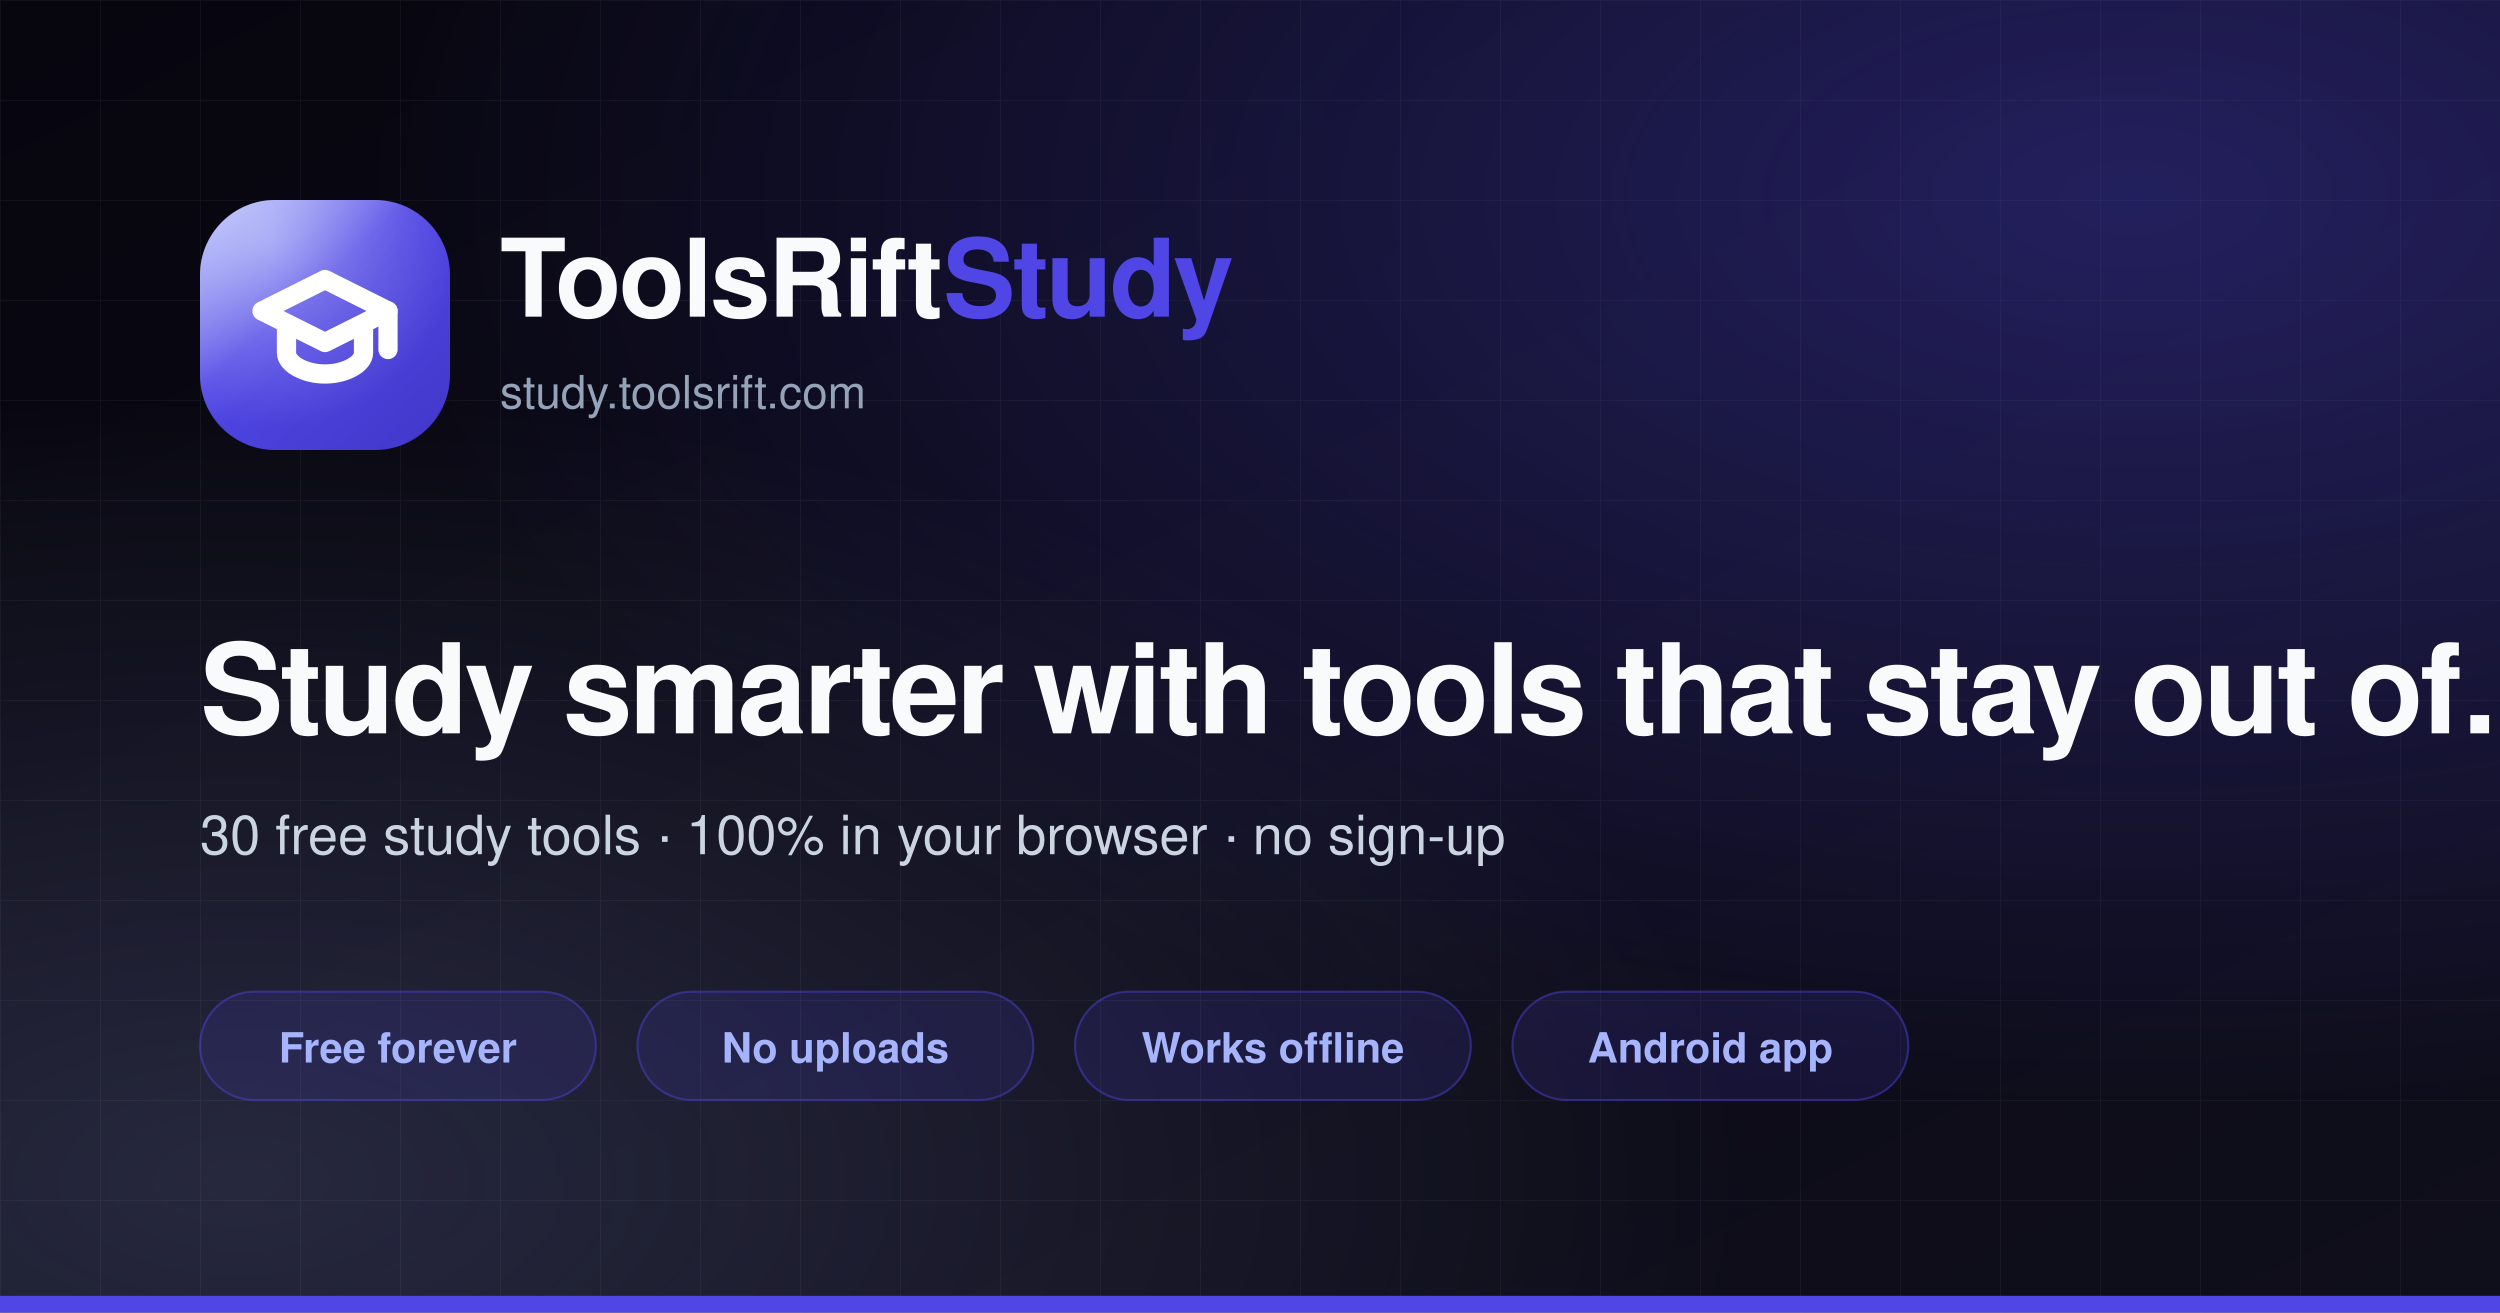
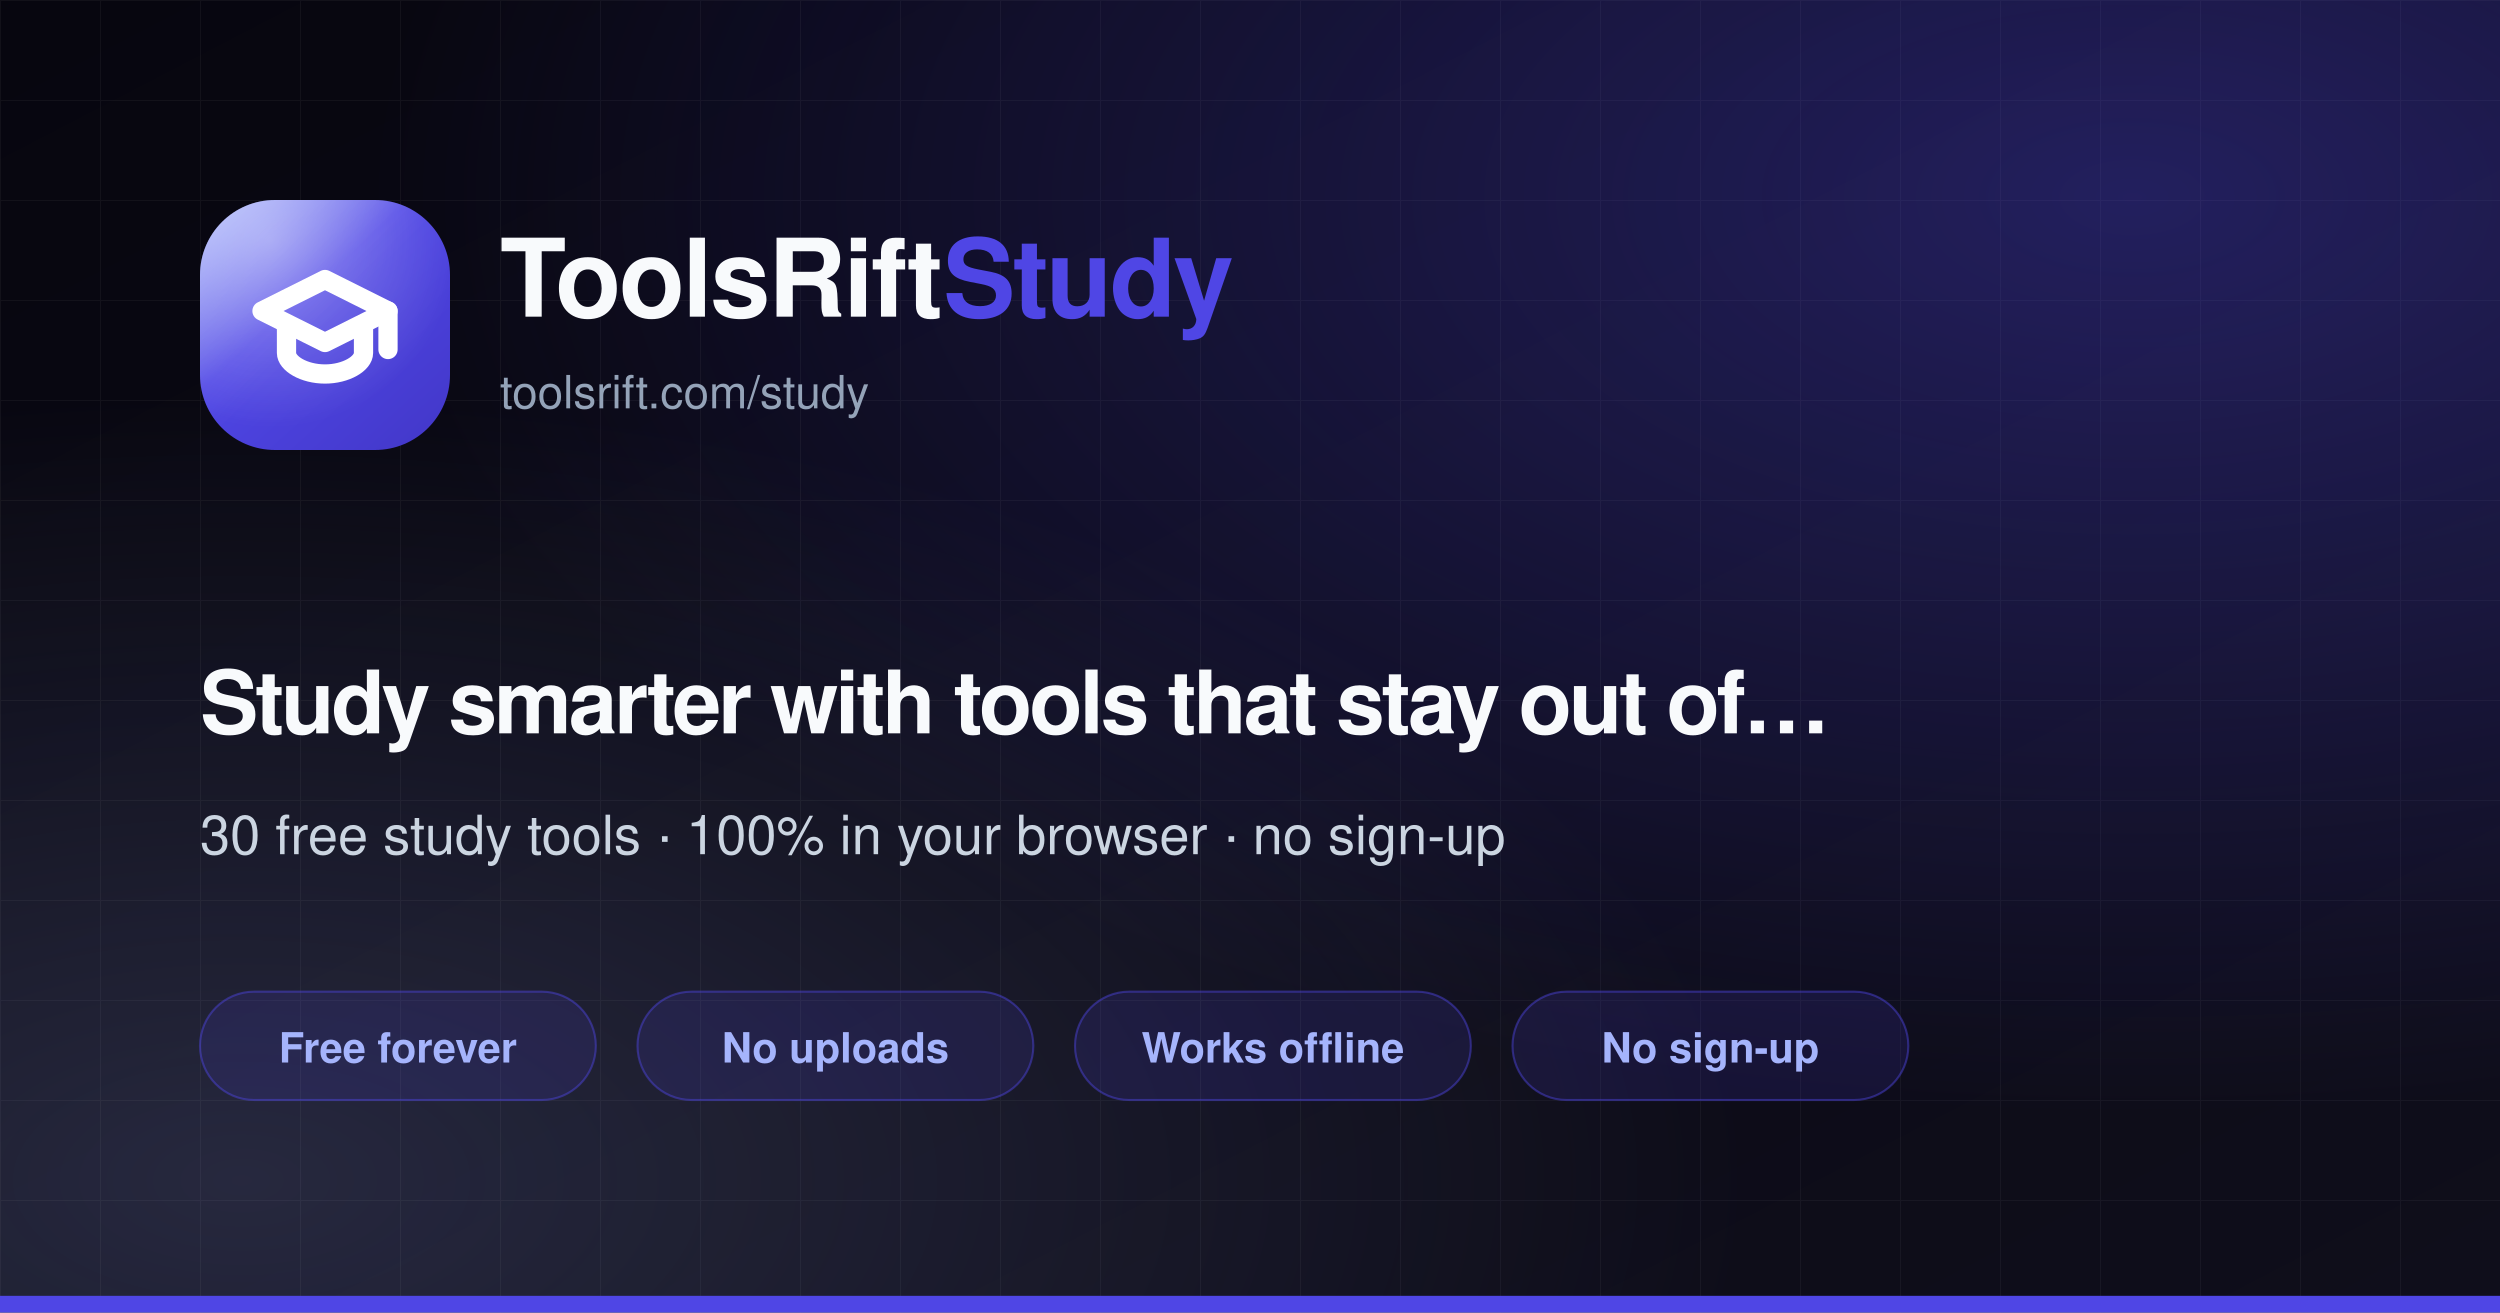
<svg xmlns="http://www.w3.org/2000/svg" viewBox="0 0 1200 630" width="1200" height="630">
  <defs>
    <linearGradient id="bg" x1="0" y1="0" x2="1" y2="1">
      <stop offset="0" stop-color="#07060F" />
      <stop offset="1" stop-color="#0F0E1B" />
    </linearGradient>
    <radialGradient id="glow" cx="0.85" cy="0.15" r="0.7">
      <stop offset="0" stop-color="#4F46E5" stop-opacity="0.35" />
      <stop offset="1" stop-color="#4F46E5" stop-opacity="0" />
    </radialGradient>
    <radialGradient id="glow2" cx="0.1" cy="0.9" r="0.6">
      <stop offset="0" stop-color="#A5B4FC" stop-opacity="0.18" />
      <stop offset="1" stop-color="#A5B4FC" stop-opacity="0" />
    </radialGradient>
    <pattern id="grid" width="48" height="48" patternUnits="userSpaceOnUse">
      <path d="M48 0H0v48" fill="none" stroke="#fff" stroke-opacity="0.045" />
    </pattern>
  </defs>
  <rect width="1200" height="630" fill="url(#bg)" />
  <rect width="1200" height="630" fill="url(#grid)" />
  <rect width="1200" height="630" fill="url(#glow)" />
  <rect width="1200" height="630" fill="url(#glow2)" />
  <g transform="translate(96 96)">
    <defs>
      <linearGradient id="og-g" x1="0" y1="0" x2="0.9" y2="1">
        <stop offset="0" stop-color="#A5B4FC" />
        <stop offset="0.42" stop-color="#4F46E5" />
        <stop offset="1" stop-color="#4338CA" />
      </linearGradient>
      <radialGradient id="og-hl" cx="0.28" cy="0.16" r="0.75">
        <stop offset="0" stop-color="#fff" stop-opacity="0.34" />
        <stop offset="1" stop-color="#fff" stop-opacity="0" />
      </radialGradient>
      <linearGradient id="og-sheen" x1="0" y1="0" x2="1" y2="1">
        <stop offset="0" stop-color="#fff" stop-opacity="0.16" />
        <stop offset="0.5" stop-color="#fff" stop-opacity="0" />
      </linearGradient>
      <clipPath id="og-c">
        <rect width="120" height="120" rx="36.0" />
      </clipPath>
    </defs>
    <g clip-path="url(#og-c)">
      <rect width="120" height="120" fill="url(#og-g)" />
      <rect width="120" height="120" fill="url(#og-hl)" />
      <rect width="120" height="120" fill="url(#og-sheen)" />
    </g>
    <g transform="translate(18.00 18.00) scale(0.84)" color="#ffffff">
      <path d="M50 24L14 42l36 18 36-18z" fill="none" stroke="currentColor" stroke-width="11" stroke-linecap="round" stroke-linejoin="round" />
      <path d="M28 50v16c0 6 10 12 22 12s22-6 22-12V50M86 42v22" fill="none" stroke="currentColor" stroke-width="11" stroke-linecap="round" stroke-linejoin="round" />
    </g>
  </g>
  <text x="240" y="152" font-family="Sora, 'Segoe UI', system-ui, -apple-system, Helvetica, Arial, sans-serif" font-weight="800" font-size="52" letter-spacing="-1.2" fill="#F8FAFC">ToolsRift<tspan fill="#4F46E5"> Study</tspan>
  </text>
-   <text x="240" y="196" font-family="Sora, 'Segoe UI', system-ui, -apple-system, Helvetica, Arial, sans-serif" font-weight="500" font-size="22" fill="#94A3B8">study.toolsrift.com</text>
-   <text x="96" y="352" font-family="Sora, 'Segoe UI', system-ui, -apple-system, Helvetica, Arial, sans-serif" font-weight="800" font-size="60" letter-spacing="-1.5" fill="#F8FAFC">Study smarter with tools that stay out of…</text>
+   <text x="240" y="196" font-family="Sora, 'Segoe UI', system-ui, -apple-system, Helvetica, Arial, sans-serif" font-weight="500" font-size="22" fill="#94A3B8">toolsrift.com/study</text>
+   <text x="96" y="352" font-family="Sora, 'Segoe UI', system-ui, -apple-system, Helvetica, Arial, sans-serif" font-weight="800" font-size="42" letter-spacing="-1.5" fill="#F8FAFC">Study smarter with tools that stay out of…</text>
  <text x="96" y="410" font-family="Sora, 'Segoe UI', system-ui, -apple-system, Helvetica, Arial, sans-serif" font-weight="500" font-size="26" fill="#CBD5E1">30 free study tools · 100% in your browser · no sign-up</text>
  <g transform="translate(96 476)">
    <rect x="0" y="0" width="190" height="52" rx="26" fill="#4F46E5" fill-opacity="0.14" stroke="#4F46E5" stroke-opacity="0.45" />
    <text x="95" y="34" text-anchor="middle" font-family="Sora, 'Segoe UI', system-ui, -apple-system, Helvetica, Arial, sans-serif" font-weight="700" font-size="20" fill="#A5B4FC">Free forever</text>
    <rect x="210" y="0" width="190" height="52" rx="26" fill="#4F46E5" fill-opacity="0.14" stroke="#4F46E5" stroke-opacity="0.45" />
    <text x="305" y="34" text-anchor="middle" font-family="Sora, 'Segoe UI', system-ui, -apple-system, Helvetica, Arial, sans-serif" font-weight="700" font-size="20" fill="#A5B4FC">No uploads</text>
    <rect x="420" y="0" width="190" height="52" rx="26" fill="#4F46E5" fill-opacity="0.14" stroke="#4F46E5" stroke-opacity="0.45" />
    <text x="515" y="34" text-anchor="middle" font-family="Sora, 'Segoe UI', system-ui, -apple-system, Helvetica, Arial, sans-serif" font-weight="700" font-size="20" fill="#A5B4FC">Works offline</text>
    <rect x="630" y="0" width="190" height="52" rx="26" fill="#4F46E5" fill-opacity="0.14" stroke="#4F46E5" stroke-opacity="0.45" />
-     <text x="725" y="34" text-anchor="middle" font-family="Sora, 'Segoe UI', system-ui, -apple-system, Helvetica, Arial, sans-serif" font-weight="700" font-size="20" fill="#A5B4FC">Android app</text>
+     <text x="725" y="34" text-anchor="middle" font-family="Sora, 'Segoe UI', system-ui, -apple-system, Helvetica, Arial, sans-serif" font-weight="700" font-size="20" fill="#A5B4FC">No sign-up</text>
  </g>
  <rect x="0" y="622" width="1200" height="8" fill="#4F46E5" />
</svg>
